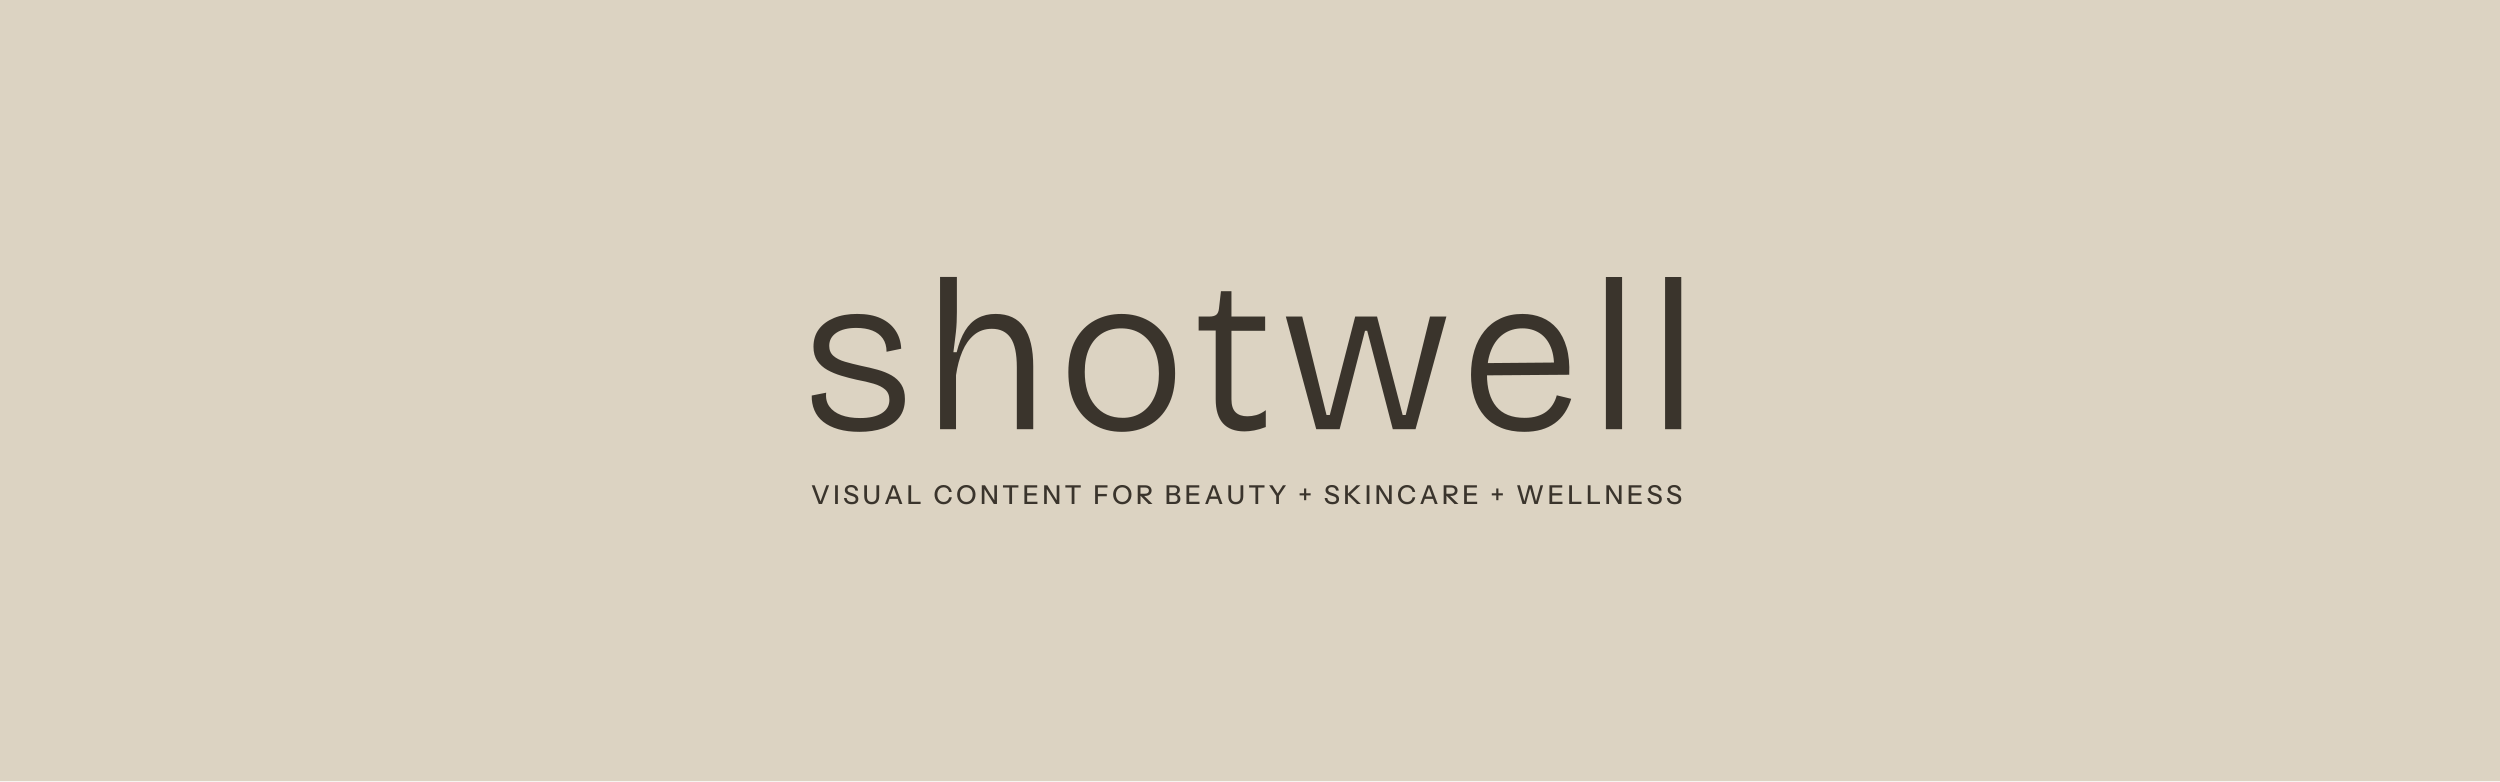
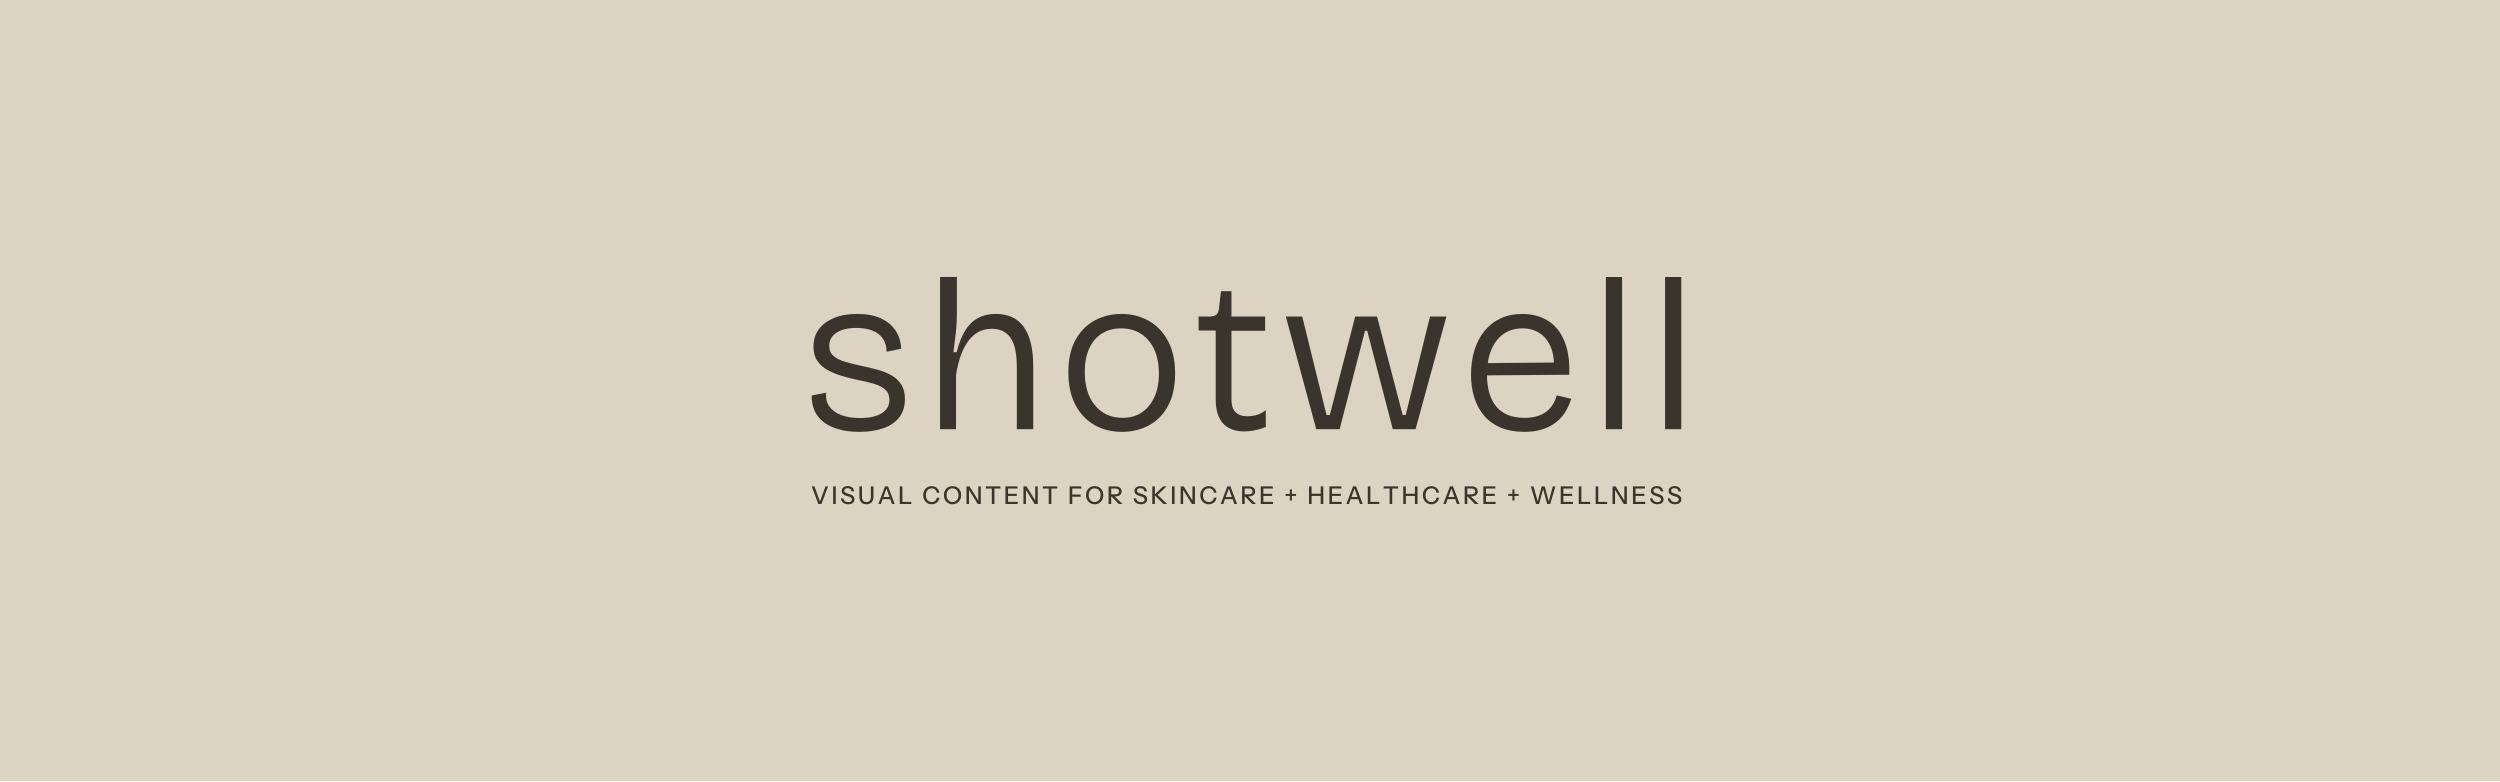
<svg xmlns="http://www.w3.org/2000/svg" width="1600" height="500" viewBox="0 0 1600 500">
  <path fill="#dcd3c2" d="M0 0h1600v500H0z" />
-   <path fill="#3a342c" d="M550.03 276.38Q542.33 276.38 536.52 274.69Q530.71 273.01 526.86 269.94Q523.01 266.87 521.19 262.51Q519.37 258.18 519.51 253.14L528.75 251.32Q528.19 256.5 530.78 260.13Q533.37 263.76 538.41 265.67Q543.45 267.55 550.45 267.55Q559.41 267.55 564.31 264.48Q569.21 261.39 569.21 255.93Q569.21 251.73 566.55 249.35Q563.89 246.97 559.13 245.57Q554.37 244.17 548.35 243.06Q543.31 241.94 538.41 240.46Q533.51 238.99 529.52 236.76Q525.53 234.51 523.08 230.95Q520.63 227.38 520.63 221.92Q520.63 215.34 524.06 210.72Q527.49 206.1 533.79 203.5Q540.09 200.9 548.63 200.91Q557.59 200.91 563.68 203.71Q569.77 206.51 573.13 211.55Q576.49 216.59 576.77 223.18L567.39 225.13Q567.39 220.1 565.01 216.66Q562.63 213.24 558.29 211.56Q553.95 209.87 548.07 209.87Q539.95 209.87 535.33 212.96Q530.71 216.03 530.71 221.36Q530.71 225.41 533.44 227.79Q536.17 230.18 540.79 231.51Q545.41 232.84 551.01 234.1Q556.61 235.22 561.65 236.62Q566.69 238.02 570.61 240.25Q574.53 242.5 576.84 246.13Q579.15 249.78 579.15 255.38Q579.15 262.51 575.44 267.2Q571.73 271.89 565.15 274.14Q558.57 276.39 550.03 276.38M611.85 274.7H601.63V177.25H612.41V199.79Q612.41 202.88 612.27 206.09Q612.13 209.31 611.78 212.53Q611.43 215.75 611.01 218.91Q610.59 222.07 610.17 225.41H612.27Q614.37 217.01 617.66 211.63Q620.95 206.23 625.85 203.57Q630.75 200.91 637.19 200.91Q649.37 200.91 655.32 209.38Q661.27 217.85 661.27 234.38V274.7H650.77V235.08Q650.77 222.05 646.78 216.24Q642.79 210.44 634.81 210.44Q628.09 210.44 623.4 214.35Q618.71 218.28 615.91 224.93Q613.11 231.57 611.85 240.12V274.7ZM718.05 276.38Q707.83 276.38 700.13 271.82Q692.43 267.26 688.09 258.81Q683.75 250.36 683.75 238.29Q683.75 225.69 688.37 217.44Q692.99 209.19 700.69 205.04Q708.39 200.92 717.77 200.92Q727.43 200.92 735.2 205.32Q742.97 209.74 747.52 218.21Q752.07 226.68 752.07 238.99Q752.07 251.3 747.59 259.64Q743.11 267.98 735.41 272.18Q727.71 276.38 718.05 276.38M718.47 267.42Q725.61 267.42 730.79 263.92Q735.97 260.42 738.84 254.04Q741.71 247.68 741.71 239.14Q741.71 230.32 738.77 223.81Q735.83 217.3 730.37 213.72Q724.91 210.16 717.49 210.16Q710.49 210.16 705.24 213.44Q699.99 216.74 697.12 222.97Q694.25 229.2 694.25 238Q694.25 251.59 700.83 259.5Q707.41 267.41 718.47 267.4M796.53 276.1Q787.29 276.1 782.67 270.91Q778.05 265.73 778.05 255.51V211.56H767.13V202.59H773.85Q777.07 202.59 778.47 201.4Q779.87 200.21 780.15 197.41L781.41 186.35H788.13V202.6H809.69V211.7H788.13V255.52Q788.13 261.25 790.79 263.85Q793.45 266.43 798.35 266.43Q801.01 266.43 803.95 265.67Q806.89 264.89 810.11 262.51V273.3Q806.19 274.83 802.76 275.46Q799.33 276.09 796.53 276.1M857.37 274.7H842.39L822.93 202.6H833.43L848.97 265.6H851.07L867.31 202.6H881.31L897.69 265.6H899.65L915.19 202.6H925.69L905.95 274.7H891.39L875.01 211.7H873.61L857.37 274.7ZM975.47 276.38Q967.07 276.38 960.7 273.78Q954.33 271.2 950.06 266.3Q945.79 261.4 943.62 254.68Q941.45 247.96 941.45 239.84Q941.45 231.29 943.62 224.22Q945.79 217.15 949.99 211.91Q954.19 206.67 960.35 203.79Q966.51 200.91 974.35 200.92Q981.07 200.92 986.74 203.22Q992.41 205.53 996.47 210.29Q1000.53 215.05 1002.63 222.41Q1004.73 229.75 1004.31 239.84L947.75 240.25V232.41L997.87 232L994.51 238.01Q995.07 228.64 992.62 222.48Q990.17 216.32 985.41 213.24Q980.65 210.16 974.35 210.15Q967.49 210.15 962.38 213.65Q957.27 217.15 954.47 223.81Q951.67 230.47 951.67 239.69Q951.67 252.99 957.62 260.2Q963.57 267.41 975.75 267.42Q980.23 267.42 983.73 266.36Q987.23 265.31 989.68 263.42Q992.13 261.54 993.81 258.87Q995.49 256.2 996.33 253L1005.57 255.24Q1004.03 260.27 1001.44 264.19Q998.85 268.12 995.07 270.85Q991.29 273.58 986.46 274.98Q981.63 276.38 975.47 276.38M1038.13 274.7H1027.77V177.26H1038.13V274.7ZM1076.01 274.7H1065.65V177.26H1076.01V274.7Z M524.03 322.58 519.5 310.56H521.37L525.34 321.51H524.9L528.86 310.56H530.63L526.1 322.58ZM534.46 322.58V310.56H536.23V322.58ZM545.13 322.73Q542.95 322.73 541.65 321.69Q540.35 320.65 540.13 318.74H541.84Q542.01 319.99 542.86 320.64Q543.71 321.29 545.15 321.29Q546.37 321.29 546.99 320.84Q547.62 320.39 547.62 319.55Q547.62 318.81 547.21 318.37Q546.8 317.93 545.89 317.64L543.8 316.97Q542.2 316.45 541.45 315.67Q540.69 314.88 540.69 313.68Q540.69 312.67 541.2 311.93Q541.71 311.19 542.64 310.79Q543.57 310.38 544.8 310.38Q546.71 310.38 547.85 311.34Q548.99 312.3 549.16 314H547.44Q547.24 312.87 546.58 312.34Q545.91 311.81 544.73 311.81Q543.64 311.81 543.02 312.25Q542.41 312.68 542.41 313.46Q542.41 314.1 542.81 314.52Q543.22 314.95 544.18 315.25L546.36 315.96Q547.88 316.44 548.61 317.27Q549.33 318.11 549.33 319.38Q549.33 320.98 548.23 321.86Q547.13 322.73 545.13 322.73ZM557.88 322.75Q555.58 322.75 554.35 321.39Q553.11 320.04 553.11 317.54V310.56H554.88V317.74Q554.88 319.46 555.67 320.35Q556.45 321.24 557.89 321.24Q559.35 321.24 560.13 320.36Q560.91 319.47 560.91 317.74V310.56H562.68V317.57Q562.68 320.04 561.44 321.39Q560.2 322.75 557.88 322.75ZM566.4 322.58 570.93 310.56H572.47L568.13 322.58ZM575.71 322.58 571.38 310.56H573L577.53 322.58ZM568.69 317.79H575.13V319.26H568.69ZM581.37 322.58V310.56H583.14V322.58ZM582.23 322.58V321.12H589.18V322.58ZM603.9 322.75Q602.64 322.75 601.58 322.29Q600.52 321.83 599.73 321Q598.95 320.17 598.52 319.04Q598.1 317.91 598.1 316.55Q598.1 315.2 598.52 314.08Q598.95 312.95 599.72 312.13Q600.5 311.3 601.56 310.85Q602.63 310.39 603.89 310.39Q605.29 310.39 606.4 310.95Q607.52 311.51 608.23 312.53Q608.95 313.54 609.11 314.9H607.37Q607.16 313.48 606.23 312.69Q605.3 311.9 603.91 311.9Q602.71 311.9 601.8 312.47Q600.9 313.05 600.4 314.1Q599.9 315.14 599.9 316.55Q599.9 317.96 600.4 319.02Q600.91 320.07 601.81 320.66Q602.72 321.24 603.91 321.24Q605.3 321.24 606.24 320.45Q607.18 319.65 607.39 318.25H609.15Q608.96 319.6 608.25 320.62Q607.53 321.63 606.41 322.19Q605.3 322.75 603.9 322.75ZM618.45 322.75Q617.17 322.75 616.1 322.29Q615.02 321.83 614.24 321Q613.45 320.16 613.01 319.02Q612.58 317.88 612.58 316.52Q612.58 314.72 613.33 313.33Q614.08 311.95 615.41 311.17Q616.73 310.39 618.43 310.39Q620.16 310.39 621.48 311.17Q622.81 311.95 623.56 313.34Q624.32 314.72 624.32 316.54Q624.32 317.89 623.88 319.03Q623.44 320.17 622.66 321Q621.87 321.83 620.79 322.29Q619.72 322.75 618.45 322.75ZM618.43 321.24Q619.64 321.24 620.56 320.64Q621.47 320.03 621.99 318.96Q622.51 317.89 622.51 316.5Q622.51 315.13 622 314.09Q621.49 313.05 620.57 312.47Q619.65 311.9 618.43 311.9Q617.21 311.9 616.3 312.47Q615.39 313.05 614.88 314.09Q614.38 315.12 614.38 316.5Q614.38 317.91 614.89 318.97Q615.4 320.04 616.32 320.64Q617.23 321.24 618.43 321.24ZM628.34 322.58V310.56H630.39L636.77 320.84L636.36 320.93V310.56H638.06V322.58H636.01L629.63 312.3L630.04 312.21V322.58ZM645.95 322.58V312.02H641.9V310.56H651.78V312.02H647.72V322.58ZM655.61 322.58V310.56H657.38V322.58ZM656.48 322.58V321.12H663.96V322.58ZM656.48 317.08V315.64H663.36V317.08ZM656.48 312.02V310.56H663.8V312.02ZM668.25 322.58V310.56H670.31L676.68 320.84L676.28 320.93V310.56H677.98V322.58H675.93L669.55 312.3L669.96 312.21V322.58ZM685.87 322.58V312.02H681.82V310.56H691.7V312.02H687.64V322.58ZM700.88 322.58V310.56H702.65V322.58ZM701.74 317.59V316.13H708.36V317.59ZM701.74 312.02V310.56H708.8V312.02ZM718.28 322.75Q717 322.75 715.93 322.29Q714.86 321.83 714.07 321Q713.28 320.16 712.84 319.02Q712.41 317.88 712.41 316.52Q712.41 314.72 713.16 313.33Q713.91 311.95 715.24 311.17Q716.56 310.39 718.26 310.39Q719.99 310.39 721.32 311.17Q722.64 311.95 723.39 313.34Q724.15 314.72 724.15 316.54Q724.15 317.89 723.71 319.03Q723.27 320.17 722.49 321Q721.7 321.83 720.62 322.29Q719.55 322.75 718.28 322.75ZM718.26 321.24Q719.47 321.24 720.39 320.64Q721.3 320.03 721.83 318.96Q722.35 317.89 722.35 316.5Q722.35 315.13 721.83 314.09Q721.32 313.05 720.4 312.47Q719.49 311.9 718.26 311.9Q717.04 311.9 716.13 312.47Q715.22 313.05 714.71 314.09Q714.21 315.12 714.21 316.5Q714.21 317.91 714.72 318.97Q715.23 320.04 716.15 320.64Q717.06 321.24 718.26 321.24ZM728.14 322.58V310.56H732.9Q734.19 310.56 735.11 310.99Q736.04 311.41 736.53 312.17Q737.03 312.94 737.03 313.97Q737.03 315 736.53 315.77Q736.04 316.54 735.11 316.97Q734.19 317.4 732.9 317.4H729.49V315.97H732.84Q734.04 315.97 734.66 315.44Q735.29 314.91 735.29 313.98Q735.29 313.05 734.67 312.53Q734.05 312.02 732.84 312.02H729.91V322.58ZM735.1 322.58 729.23 316.53H731.38L737.64 322.58ZM747.9 322.58V321.21H751.49Q752.5 321.21 753.08 320.66Q753.65 320.1 753.65 319.15Q753.65 318.15 753.05 317.55Q752.44 316.96 751.38 316.96H747.9V315.61H751.22Q752.24 315.61 752.79 315.12Q753.35 314.63 753.35 313.72Q753.35 312.85 752.83 312.39Q752.3 311.93 751.29 311.93H747.9V310.56H751.55Q753.19 310.56 754.16 311.36Q755.12 312.15 755.12 313.52Q755.12 314.38 754.73 315.04Q754.33 315.7 753.65 316.06Q752.98 316.42 752.11 316.42L752.19 316.07Q753.11 316.07 753.85 316.49Q754.59 316.92 755.02 317.65Q755.46 318.39 755.46 319.35Q755.46 320.32 755 321.05Q754.54 321.78 753.71 322.18Q752.88 322.58 751.77 322.58ZM746.59 322.58V310.56H748.36V322.58ZM759.34 322.58V310.56H761.11V322.58ZM760.2 322.58V321.12H767.68V322.58ZM760.2 317.08V315.64H767.09V317.08ZM760.2 312.02V310.56H767.53V312.02ZM771.28 322.58 775.81 310.56H777.35L773.01 322.58ZM780.58 322.58 776.25 310.56H777.88L782.41 322.58ZM773.57 317.79H780.01V319.26H773.57ZM790.9 322.75Q788.6 322.75 787.37 321.39Q786.13 320.04 786.13 317.54V310.56H787.9V317.74Q787.9 319.46 788.69 320.35Q789.47 321.24 790.91 321.24Q792.36 321.24 793.15 320.36Q793.93 319.47 793.93 317.74V310.56H795.7V317.57Q795.7 320.04 794.46 321.39Q793.22 322.75 790.9 322.75ZM803.48 322.58V312.02H799.42V310.56H809.3V312.02H805.25V322.58ZM816.76 322.58V317.33L812.23 310.56H814.37L818.19 316.53H817.28L821.09 310.56H823.06L818.53 317.33V322.58ZM834.59 320.14V312.62H835.99V320.14ZM831.74 317.07V315.71H838.82V317.07ZM852.78 322.73Q850.6 322.73 849.3 321.69Q848.01 320.65 847.78 318.74H849.5Q849.66 319.99 850.51 320.64Q851.36 321.29 852.81 321.29Q854.02 321.29 854.65 320.84Q855.27 320.39 855.27 319.55Q855.27 318.81 854.86 318.37Q854.45 317.93 853.54 317.64L851.45 316.97Q849.85 316.45 849.1 315.67Q848.34 314.88 848.34 313.68Q848.34 312.67 848.85 311.93Q849.36 311.19 850.29 310.79Q851.22 310.38 852.46 310.38Q854.36 310.38 855.5 311.34Q856.64 312.3 856.81 314H855.09Q854.89 312.87 854.23 312.34Q853.56 311.81 852.38 311.81Q851.29 311.81 850.68 312.25Q850.06 312.68 850.06 313.46Q850.06 314.1 850.46 314.52Q850.87 314.95 851.83 315.25L854.01 315.96Q855.53 316.44 856.26 317.27Q856.99 318.11 856.99 319.38Q856.99 320.98 855.88 321.86Q854.78 322.73 852.78 322.73ZM860.88 322.58V310.56H862.65V322.58ZM862.27 316.34 868.24 310.56H870.66L864.51 316.34ZM868.51 322.58 862.24 316.34H864.51L870.99 322.58ZM874.66 322.58V310.56H876.43V322.58ZM880.96 322.58V310.56H883.01L889.39 320.84L888.98 320.93V310.56H890.68V322.58H888.63L882.25 312.3L882.66 312.21V322.58ZM900.51 322.75Q899.25 322.75 898.19 322.29Q897.13 321.83 896.35 321Q895.56 320.17 895.14 319.04Q894.71 317.91 894.71 316.55Q894.71 315.2 895.13 314.08Q895.56 312.95 896.33 312.13Q897.11 311.3 898.17 310.85Q899.24 310.39 900.5 310.39Q901.9 310.39 903.01 310.95Q904.13 311.51 904.84 312.53Q905.56 313.54 905.73 314.9H903.98Q903.77 313.48 902.84 312.69Q901.91 311.9 900.52 311.9Q899.32 311.9 898.42 312.47Q897.51 313.05 897.01 314.1Q896.51 315.14 896.51 316.55Q896.51 317.96 897.01 319.02Q897.52 320.07 898.42 320.66Q899.33 321.24 900.52 321.24Q901.91 321.24 902.85 320.45Q903.79 319.65 904 318.25H905.76Q905.57 319.6 904.86 320.62Q904.14 321.63 903.03 322.19Q901.91 322.75 900.51 322.75ZM909 322.58 913.53 310.56H915.06L910.73 322.58ZM918.3 322.58 913.97 310.56H915.6L920.13 322.58ZM911.29 317.79H917.72V319.26H911.29ZM923.94 322.58V310.56H928.69Q929.98 310.56 930.91 310.99Q931.83 311.41 932.33 312.17Q932.82 312.94 932.82 313.97Q932.82 315 932.33 315.77Q931.83 316.54 930.91 316.97Q929.98 317.4 928.69 317.4H925.29V315.97H928.64Q929.83 315.97 930.46 315.44Q931.09 314.91 931.09 313.98Q931.09 313.05 930.47 312.53Q929.85 312.02 928.64 312.02H925.71V322.58ZM930.9 322.58 925.03 316.53H927.18L933.43 322.58ZM937.04 322.58V310.56H938.81V322.58ZM937.91 322.58V321.12H945.39V322.58ZM937.91 317.08V315.64H944.79V317.08ZM937.91 312.02V310.56H945.23V312.02ZM957.59 320.14V312.62H958.99V320.14ZM954.74 317.07V315.71H961.83V317.07ZM974.43 322.58 970.93 310.56H972.73L975.8 321.63H975.36L978.27 310.56H980.36L983.27 321.63H982.84L985.9 310.56H987.6L984.1 322.58H982.03L979.1 311.81H979.46L976.5 322.58ZM991.64 322.58V310.56H993.41V322.58ZM992.51 322.58V321.12H999.99V322.58ZM992.51 317.08V315.64H999.4V317.08ZM992.51 312.02V310.56H999.84V312.02ZM1004.29 322.58V310.56H1006.06V322.58ZM1005.16 322.58V321.12H1012.1V322.58ZM1016.18 322.58V310.56H1017.95V322.58ZM1017.05 322.58V321.12H1023.99V322.58ZM1028.07 322.58V310.56H1030.13L1036.5 320.84L1036.1 320.93V310.56H1037.8V322.58H1035.75L1029.37 312.3L1029.78 312.21V322.58ZM1042.34 322.58V310.56H1044.11V322.58ZM1043.2 322.58V321.12H1050.68V322.58ZM1043.2 317.08V315.64H1050.09V317.08ZM1043.2 312.02V310.56H1050.53V312.02ZM1059.34 322.73Q1057.16 322.73 1055.86 321.69Q1054.57 320.65 1054.35 318.74H1056.06Q1056.22 319.99 1057.07 320.64Q1057.92 321.29 1059.37 321.29Q1060.58 321.29 1061.21 320.84Q1061.84 320.39 1061.84 319.55Q1061.84 318.81 1061.42 318.37Q1061.01 317.93 1060.11 317.64L1058.01 316.97Q1056.42 316.45 1055.66 315.67Q1054.91 314.88 1054.91 313.68Q1054.91 312.67 1055.42 311.93Q1055.93 311.19 1056.86 310.79Q1057.78 310.38 1059.02 310.38Q1060.92 310.38 1062.06 311.34Q1063.2 312.3 1063.37 314H1061.66Q1061.46 312.87 1060.79 312.34Q1060.13 311.81 1058.95 311.81Q1057.86 311.81 1057.24 312.25Q1056.62 312.68 1056.62 313.46Q1056.62 314.1 1057.03 314.52Q1057.43 314.95 1058.39 315.25L1060.57 315.96Q1062.1 316.44 1062.82 317.27Q1063.55 318.11 1063.55 319.38Q1063.55 320.98 1062.45 321.86Q1061.35 322.73 1059.34 322.73ZM1071.8 322.73Q1069.62 322.73 1068.33 321.69Q1067.03 320.65 1066.81 318.74H1068.52Q1068.68 319.99 1069.53 320.64Q1070.38 321.29 1071.83 321.29Q1073.04 321.29 1073.67 320.84Q1074.3 320.39 1074.3 319.55Q1074.3 318.81 1073.88 318.37Q1073.47 317.93 1072.57 317.64L1070.47 316.97Q1068.88 316.45 1068.12 315.67Q1067.37 314.88 1067.37 313.68Q1067.37 312.67 1067.88 311.93Q1068.39 311.19 1069.32 310.79Q1070.24 310.38 1071.48 310.38Q1073.38 310.38 1074.52 311.34Q1075.66 312.3 1075.83 314H1074.12Q1073.92 312.87 1073.25 312.34Q1072.59 311.81 1071.41 311.81Q1070.32 311.81 1069.7 312.25Q1069.08 312.68 1069.08 313.46Q1069.08 314.1 1069.49 314.52Q1069.89 314.95 1070.85 315.25L1073.03 315.96Q1074.56 316.44 1075.28 317.27Q1076.01 318.11 1076.01 319.38Q1076.01 320.98 1074.91 321.86Q1073.81 322.73 1071.8 322.73Z" />
+   <path fill="#3a342c" d="M550.03 276.38Q542.33 276.38 536.52 274.69Q530.71 273.01 526.86 269.94Q523.01 266.87 521.19 262.51Q519.37 258.18 519.51 253.14L528.75 251.32Q528.19 256.5 530.78 260.13Q533.37 263.76 538.41 265.67Q543.45 267.55 550.45 267.55Q559.41 267.55 564.31 264.48Q569.21 261.39 569.21 255.93Q569.21 251.73 566.55 249.35Q563.89 246.97 559.13 245.57Q554.37 244.17 548.35 243.06Q543.31 241.94 538.41 240.46Q533.51 238.99 529.52 236.76Q525.53 234.51 523.08 230.95Q520.63 227.38 520.63 221.92Q520.63 215.34 524.06 210.72Q527.49 206.1 533.79 203.5Q540.09 200.9 548.63 200.91Q557.59 200.91 563.68 203.71Q569.77 206.51 573.13 211.55Q576.49 216.59 576.77 223.18L567.39 225.13Q567.39 220.1 565.01 216.66Q562.63 213.24 558.29 211.56Q553.95 209.87 548.07 209.87Q539.95 209.87 535.33 212.96Q530.71 216.03 530.71 221.36Q530.71 225.41 533.44 227.79Q536.17 230.18 540.79 231.51Q545.41 232.84 551.01 234.1Q556.61 235.22 561.65 236.62Q566.69 238.02 570.61 240.25Q574.53 242.5 576.84 246.13Q579.15 249.78 579.15 255.38Q579.15 262.51 575.44 267.2Q571.73 271.89 565.15 274.14Q558.57 276.39 550.03 276.38M611.85 274.7H601.63V177.25H612.41V199.79Q612.41 202.88 612.27 206.09Q612.13 209.31 611.78 212.53Q611.43 215.75 611.01 218.91Q610.59 222.07 610.17 225.41H612.27Q614.37 217.01 617.66 211.63Q620.95 206.23 625.85 203.57Q630.75 200.91 637.19 200.91Q649.37 200.91 655.32 209.38Q661.27 217.85 661.27 234.38V274.7H650.77V235.08Q650.77 222.05 646.78 216.24Q642.79 210.44 634.81 210.44Q628.09 210.44 623.4 214.35Q618.71 218.28 615.91 224.93Q613.11 231.57 611.85 240.12V274.7ZM718.05 276.38Q707.83 276.38 700.13 271.82Q692.43 267.26 688.09 258.81Q683.75 250.36 683.75 238.29Q683.75 225.69 688.37 217.44Q692.99 209.19 700.69 205.04Q708.39 200.92 717.77 200.92Q727.43 200.92 735.2 205.32Q742.97 209.74 747.52 218.21Q752.07 226.68 752.07 238.99Q752.07 251.3 747.59 259.64Q743.11 267.98 735.41 272.18Q727.71 276.38 718.05 276.38M718.47 267.42Q725.61 267.42 730.79 263.92Q735.97 260.42 738.84 254.04Q741.71 247.68 741.71 239.14Q741.71 230.32 738.77 223.81Q735.83 217.3 730.37 213.72Q724.91 210.16 717.49 210.16Q710.49 210.16 705.24 213.44Q699.99 216.74 697.12 222.97Q694.25 229.2 694.25 238Q694.25 251.59 700.83 259.5Q707.41 267.41 718.47 267.4M796.53 276.1Q787.29 276.1 782.67 270.91Q778.05 265.73 778.05 255.51V211.56H767.13V202.59H773.85Q777.07 202.59 778.47 201.4Q779.87 200.21 780.15 197.41L781.41 186.35H788.13V202.6H809.69V211.7H788.13V255.52Q788.13 261.25 790.79 263.85Q793.45 266.43 798.35 266.43Q801.01 266.43 803.95 265.67Q806.89 264.89 810.11 262.51V273.3Q806.19 274.83 802.76 275.46Q799.33 276.09 796.53 276.1M857.37 274.7H842.39L822.93 202.6H833.43L848.97 265.6H851.07L867.31 202.6H881.31L897.69 265.6H899.65L915.19 202.6H925.69L905.95 274.7H891.39L875.01 211.7H873.61L857.37 274.7ZM975.47 276.38Q967.07 276.38 960.7 273.78Q954.33 271.2 950.06 266.3Q945.79 261.4 943.62 254.68Q941.45 247.96 941.45 239.84Q941.45 231.29 943.62 224.22Q945.79 217.15 949.99 211.91Q954.19 206.67 960.35 203.79Q966.51 200.91 974.35 200.92Q981.07 200.92 986.74 203.22Q992.41 205.53 996.47 210.29Q1000.53 215.05 1002.63 222.41Q1004.73 229.75 1004.31 239.84L947.75 240.25V232.41L997.87 232L994.51 238.01Q995.07 228.64 992.62 222.48Q990.17 216.32 985.41 213.24Q980.65 210.16 974.35 210.15Q967.49 210.15 962.38 213.65Q957.27 217.15 954.47 223.81Q951.67 230.47 951.67 239.69Q951.67 252.99 957.62 260.2Q963.57 267.41 975.75 267.42Q980.23 267.42 983.73 266.36Q987.23 265.31 989.68 263.42Q992.13 261.54 993.81 258.87Q995.49 256.2 996.33 253L1005.57 255.24Q1004.03 260.27 1001.44 264.19Q998.85 268.12 995.07 270.85Q991.29 273.58 986.46 274.98Q981.63 276.38 975.47 276.38M1038.13 274.7H1027.77V177.26H1038.13V274.7ZM1076.01 274.7H1065.65V177.26H1076.01V274.7Z M523.76 322.58 519.5 311.28H521.26L524.99 321.58H524.58L528.3 311.28H529.97L525.71 322.58ZM533.21 322.58V311.28H534.87V322.58ZM542.87 322.72Q540.82 322.72 539.6 321.75Q538.38 320.77 538.17 318.97H539.78Q539.93 320.14 540.73 320.76Q541.53 321.37 542.89 321.37Q544.04 321.37 544.62 320.95Q545.21 320.52 545.21 319.73Q545.21 319.04 544.83 318.62Q544.44 318.2 543.59 317.94L541.62 317.3Q540.12 316.82 539.41 316.08Q538.7 315.34 538.7 314.21Q538.7 313.26 539.18 312.57Q539.65 311.87 540.53 311.49Q541.4 311.1 542.56 311.1Q544.35 311.1 545.43 312.01Q546.5 312.91 546.66 314.51H545.05Q544.86 313.45 544.23 312.95Q543.61 312.45 542.5 312.45Q541.47 312.45 540.89 312.86Q540.31 313.27 540.31 314Q540.31 314.61 540.69 315Q541.07 315.4 541.97 315.69L544.03 316.35Q545.46 316.81 546.14 317.59Q546.83 318.37 546.83 319.57Q546.83 321.08 545.79 321.9Q544.75 322.72 542.87 322.72ZM554.5 322.74Q552.33 322.74 551.17 321.46Q550.01 320.19 550.01 317.84V311.28H551.68V318.03Q551.68 319.65 552.41 320.49Q553.15 321.32 554.5 321.32Q555.87 321.32 556.61 320.49Q557.35 319.66 557.35 318.03V311.28H559.01V317.86Q559.01 320.19 557.85 321.46Q556.68 322.74 554.5 322.74ZM562.14 322.58 566.4 311.28H567.85L563.77 322.58ZM570.89 322.58 566.82 311.28H568.35L572.61 322.58ZM564.3 318.07H570.35V319.46H564.3ZM575.85 322.58V311.28H577.52V322.58ZM576.67 322.58V321.21H583.2V322.58ZM596.31 322.74Q595.13 322.74 594.13 322.31Q593.13 321.87 592.39 321.09Q591.66 320.31 591.25 319.25Q590.85 318.18 590.85 316.91Q590.85 315.64 591.25 314.58Q591.65 313.53 592.38 312.75Q593.11 311.97 594.11 311.54Q595.11 311.12 596.3 311.12Q597.61 311.12 598.66 311.64Q599.71 312.17 600.38 313.13Q601.06 314.08 601.21 315.36H599.57Q599.38 314.02 598.5 313.28Q597.63 312.53 596.32 312.53Q595.19 312.53 594.34 313.08Q593.49 313.62 593.02 314.6Q592.55 315.58 592.55 316.91Q592.55 318.24 593.02 319.23Q593.49 320.22 594.35 320.77Q595.2 321.32 596.32 321.32Q597.63 321.32 598.51 320.58Q599.4 319.83 599.59 318.5H601.25Q601.07 319.78 600.4 320.74Q599.72 321.69 598.68 322.21Q597.63 322.74 596.31 322.74ZM609.62 322.74Q608.42 322.74 607.41 322.31Q606.41 321.88 605.67 321.09Q604.92 320.3 604.51 319.23Q604.1 318.16 604.1 316.88Q604.1 315.18 604.81 313.88Q605.52 312.58 606.76 311.85Q608.01 311.12 609.61 311.12Q611.24 311.12 612.48 311.85Q613.73 312.58 614.44 313.89Q615.15 315.19 615.15 316.9Q615.15 318.17 614.74 319.24Q614.32 320.31 613.58 321.1Q612.84 321.88 611.83 322.31Q610.82 322.74 609.62 322.74ZM609.61 321.32Q610.74 321.32 611.61 320.75Q612.47 320.18 612.96 319.18Q613.45 318.17 613.45 316.86Q613.45 315.58 612.97 314.6Q612.49 313.62 611.62 313.08Q610.76 312.53 609.61 312.53Q608.46 312.53 607.6 313.08Q606.75 313.62 606.27 314.59Q605.8 315.56 605.8 316.86Q605.8 318.18 606.28 319.19Q606.76 320.19 607.62 320.76Q608.48 321.32 609.61 321.32ZM618.56 322.58V311.28H620.49L626.49 320.95L626.11 321.03V311.28H627.71V322.58H625.78L619.78 312.91L620.16 312.82V322.58ZM634.76 322.58V312.65H630.95V311.28H640.24V312.65H636.43V322.58ZM643.48 322.58V311.28H645.14V322.58ZM644.29 322.58V321.21H651.33V322.58ZM644.29 317.41V316.05H650.77V317.41ZM644.29 312.65V311.28H651.18V312.65ZM655 322.58V311.28H656.93L662.93 320.95L662.55 321.03V311.28H664.15V322.58H662.22L656.22 312.91L656.6 312.82V322.58ZM671.2 322.58V312.65H667.39V311.28H676.68V312.65H672.87V322.58ZM684.58 322.58V311.28H686.25V322.58ZM685.4 317.89V316.51H691.62V317.89ZM685.4 312.65V311.28H692.03V312.65ZM700.58 322.74Q699.38 322.74 698.37 322.31Q697.36 321.88 696.62 321.09Q695.88 320.3 695.47 319.23Q695.06 318.16 695.06 316.88Q695.06 315.18 695.77 313.88Q696.47 312.58 697.72 311.85Q698.97 311.12 700.57 311.12Q702.19 311.12 703.44 311.85Q704.68 312.58 705.39 313.89Q706.1 315.19 706.1 316.9Q706.1 318.17 705.69 319.24Q705.28 320.31 704.54 321.1Q703.8 321.88 702.79 322.31Q701.77 322.74 700.58 322.74ZM700.57 321.32Q701.7 321.32 702.56 320.75Q703.43 320.18 703.92 319.18Q704.41 318.17 704.41 316.86Q704.41 315.58 703.93 314.6Q703.44 313.62 702.58 313.08Q701.72 312.53 700.57 312.53Q699.42 312.53 698.56 313.08Q697.7 313.62 697.23 314.59Q696.76 315.56 696.76 316.86Q696.76 318.18 697.24 319.19Q697.72 320.19 698.58 320.76Q699.43 321.32 700.57 321.32ZM709.49 322.58V311.28H713.96Q715.18 311.28 716.05 311.68Q716.92 312.08 717.38 312.79Q717.85 313.51 717.85 314.48Q717.85 315.45 717.38 316.18Q716.92 316.9 716.05 317.31Q715.18 317.71 713.96 317.71H710.76V316.37H713.91Q715.04 316.37 715.63 315.87Q716.21 315.37 716.21 314.49Q716.21 313.61 715.63 313.13Q715.05 312.65 713.91 312.65H711.16V322.58ZM716.04 322.58 710.51 316.89H712.54L718.42 322.58ZM730.21 322.72Q728.16 322.72 726.94 321.75Q725.72 320.77 725.51 318.97H727.13Q727.28 320.14 728.08 320.76Q728.88 321.37 730.24 321.37Q731.38 321.37 731.97 320.95Q732.56 320.52 732.56 319.73Q732.56 319.04 732.17 318.62Q731.78 318.2 730.93 317.94L728.96 317.3Q727.46 316.82 726.75 316.08Q726.04 315.34 726.04 314.21Q726.04 313.26 726.52 312.57Q727 311.87 727.87 311.49Q728.75 311.1 729.91 311.1Q731.7 311.1 732.77 312.01Q733.85 312.91 734 314.51H732.39Q732.2 313.45 731.58 312.95Q730.95 312.45 729.84 312.45Q728.82 312.45 728.24 312.86Q727.65 313.27 727.65 314Q727.65 314.61 728.04 315Q728.42 315.4 729.32 315.69L731.37 316.35Q732.8 316.81 733.49 317.59Q734.17 318.37 734.17 319.57Q734.17 321.08 733.13 321.9Q732.1 322.72 730.21 322.72ZM737.46 322.58V311.28H739.13V322.58ZM738.78 316.71 744.39 311.28H746.66L740.88 316.71ZM744.64 322.58 738.75 316.71H740.88L746.98 322.58ZM750.06 322.58V311.28H751.72V322.58ZM755.61 322.58V311.28H757.54L763.54 320.95L763.16 321.03V311.28H764.76V322.58H762.83L756.83 312.91L757.21 312.82V322.58ZM773.64 322.74Q772.46 322.74 771.46 322.31Q770.46 321.87 769.72 321.09Q768.99 320.31 768.58 319.25Q768.18 318.18 768.18 316.91Q768.18 315.64 768.58 314.58Q768.98 313.53 769.71 312.75Q770.44 311.97 771.44 311.54Q772.44 311.12 773.63 311.12Q774.94 311.12 775.99 311.64Q777.04 312.17 777.71 313.13Q778.39 314.08 778.54 315.36H776.9Q776.71 314.02 775.83 313.28Q774.96 312.53 773.64 312.53Q772.52 312.53 771.67 313.08Q770.82 313.62 770.35 314.6Q769.88 315.58 769.88 316.91Q769.88 318.24 770.35 319.23Q770.82 320.22 771.68 320.77Q772.53 321.32 773.64 321.32Q774.96 321.32 775.84 320.58Q776.73 319.83 776.92 318.5H778.57Q778.4 319.78 777.73 320.74Q777.05 321.69 776 322.21Q774.96 322.74 773.64 322.74ZM781.25 322.58 785.51 311.28H786.96L782.88 322.58ZM790 322.58 785.93 311.28H787.46L791.72 322.58ZM783.41 318.07H789.46V319.46H783.41ZM794.94 322.58V311.28H799.41Q800.62 311.28 801.49 311.68Q802.36 312.08 802.83 312.79Q803.29 313.51 803.29 314.48Q803.29 315.45 802.83 316.18Q802.36 316.9 801.49 317.31Q800.62 317.71 799.41 317.71H796.21V316.37H799.36Q800.48 316.37 801.07 315.87Q801.66 315.37 801.66 314.49Q801.66 313.61 801.08 313.13Q800.5 312.65 799.36 312.65H796.6V322.58ZM801.48 322.58 795.96 316.89H797.99L803.87 322.58ZM806.89 322.58V311.28H808.56V322.58ZM807.71 322.58V321.21H814.74V322.58ZM807.71 317.41V316.05H814.18V317.41ZM807.71 312.65V311.28H814.6V312.65ZM825.49 320.28V313.21H826.81V320.28ZM822.81 317.39V316.12H829.47V317.39ZM837.76 322.58V311.28H839.43V322.58ZM845.25 322.58V311.28H846.91V322.58ZM838.58 316.01H845.99V317.38H838.58ZM850.81 322.58V311.28H852.47V322.58ZM851.63 322.58V321.21H858.66V322.58ZM851.63 317.41V316.05H858.1V317.41ZM851.63 312.65V311.28H858.51V312.65ZM861.67 322.58 865.93 311.28H867.38L863.3 322.58ZM870.42 322.58 866.35 311.28H867.88L872.14 322.58ZM863.83 318.07H869.88V319.46H863.83ZM875.38 322.58V311.28H877.05V322.58ZM876.2 322.58V321.21H882.73V322.58ZM889.36 322.58V312.65H885.54V311.28H894.83V312.65H891.02V322.58ZM898.07 322.58V311.28H899.73V322.58ZM905.55 322.58V311.28H907.22V322.58ZM898.89 316.01H906.3V317.38H898.89ZM916.09 322.74Q914.91 322.74 913.91 322.31Q912.91 321.87 912.18 321.09Q911.44 320.31 911.04 319.25Q910.64 318.18 910.64 316.91Q910.64 315.64 911.04 314.58Q911.44 313.53 912.17 312.75Q912.9 311.97 913.9 311.54Q914.9 311.12 916.08 311.12Q917.4 311.12 918.45 311.64Q919.5 312.17 920.17 313.13Q920.84 314.08 921 315.36H919.35Q919.16 314.02 918.29 313.28Q917.41 312.53 916.1 312.53Q914.97 312.53 914.12 313.08Q913.27 313.62 912.8 314.6Q912.33 315.58 912.33 316.91Q912.33 318.24 912.8 319.23Q913.28 320.22 914.13 320.77Q914.98 321.32 916.1 321.32Q917.41 321.32 918.3 320.58Q919.18 319.83 919.38 318.5H921.03Q920.86 319.78 920.18 320.74Q919.51 321.69 918.46 322.21Q917.41 322.74 916.09 322.74ZM923.71 322.58 927.97 311.28H929.41L925.34 322.58ZM932.46 322.58 928.39 311.28H929.92L934.18 322.58ZM925.87 318.07H931.92V319.46H925.87ZM937.4 322.58V311.28H941.86Q943.08 311.28 943.95 311.68Q944.82 312.08 945.28 312.79Q945.75 313.51 945.75 314.48Q945.75 315.45 945.28 316.18Q944.82 316.9 943.95 317.31Q943.08 317.71 941.86 317.71H938.66V316.37H941.81Q942.94 316.37 943.53 315.87Q944.12 315.37 944.12 314.49Q944.12 313.61 943.53 313.13Q942.95 312.65 941.81 312.65H939.06V322.58ZM943.94 322.58 938.42 316.89H940.44L946.32 322.58ZM949.35 322.58V311.28H951.01V322.58ZM950.17 322.58V321.21H957.2V322.58ZM950.17 317.41V316.05H956.64V317.41ZM950.17 312.65V311.28H957.05V312.65ZM967.94 320.28V313.21H969.26V320.28ZM965.26 317.39V316.12H971.93V317.39ZM983.05 322.58 979.76 311.28H981.45L984.33 321.69H983.92L986.66 311.28H988.62L991.37 321.69H990.96L993.83 311.28H995.44L992.15 322.58H990.2L987.44 312.45H987.78L985 322.58ZM998.87 322.58V311.28H1000.53V322.58ZM999.69 322.58V321.21H1006.72V322.58ZM999.69 317.41V316.05H1006.16V317.41ZM999.69 312.65V311.28H1006.57V312.65ZM1010.4 322.58V311.28H1012.06V322.58ZM1011.21 322.58V321.21H1017.74V322.58ZM1021.21 322.58V311.28H1022.88V322.58ZM1022.03 322.58V321.21H1028.56V322.58ZM1032.03 322.58V311.28H1033.96L1039.96 320.95L1039.58 321.03V311.28H1041.18V322.58H1039.25L1033.25 312.91L1033.63 312.82V322.58ZM1045.08 322.58V311.28H1046.74V322.58ZM1045.9 322.58V321.21H1052.93V322.58ZM1045.9 317.41V316.05H1052.37V317.41ZM1045.9 312.65V311.28H1052.78V312.65ZM1060.71 322.72Q1058.66 322.72 1057.44 321.75Q1056.22 320.77 1056.01 318.97H1057.62Q1057.77 320.14 1058.57 320.76Q1059.37 321.37 1060.73 321.37Q1061.87 321.37 1062.46 320.95Q1063.05 320.52 1063.05 319.73Q1063.05 319.04 1062.66 318.62Q1062.28 318.2 1061.42 317.94L1059.46 317.3Q1057.95 316.82 1057.24 316.08Q1056.54 315.34 1056.54 314.21Q1056.54 313.26 1057.01 312.57Q1057.49 311.87 1058.37 311.49Q1059.24 311.1 1060.4 311.1Q1062.19 311.1 1063.27 312.01Q1064.34 312.91 1064.5 314.51H1062.88Q1062.7 313.45 1062.07 312.95Q1061.44 312.45 1060.34 312.45Q1059.31 312.45 1058.73 312.86Q1058.15 313.27 1058.15 314Q1058.15 314.61 1058.53 315Q1058.91 315.4 1059.81 315.69L1061.86 316.35Q1063.3 316.81 1063.98 317.59Q1064.66 318.37 1064.66 319.57Q1064.66 321.08 1063.63 321.9Q1062.59 322.72 1060.71 322.72ZM1072.06 322.72Q1070.01 322.72 1068.79 321.75Q1067.57 320.77 1067.36 318.97H1068.97Q1069.12 320.14 1069.92 320.76Q1070.72 321.37 1072.08 321.37Q1073.23 321.37 1073.81 320.95Q1074.4 320.52 1074.4 319.73Q1074.4 319.04 1074.02 318.62Q1073.63 318.2 1072.78 317.94L1070.81 317.3Q1069.31 316.82 1068.6 316.08Q1067.89 315.34 1067.89 314.21Q1067.89 313.26 1068.37 312.57Q1068.85 311.87 1069.72 311.49Q1070.59 311.1 1071.75 311.1Q1073.54 311.1 1074.62 312.01Q1075.69 312.91 1075.85 314.51H1074.24Q1074.05 313.45 1073.42 312.95Q1072.8 312.45 1071.69 312.45Q1070.66 312.45 1070.08 312.86Q1069.5 313.27 1069.5 314Q1069.5 314.61 1069.88 315Q1070.26 315.4 1071.16 315.69L1073.22 316.35Q1074.65 316.81 1075.33 317.59Q1076.02 318.37 1076.02 319.57Q1076.02 321.08 1074.98 321.9Q1073.94 322.72 1072.06 322.72Z" />
</svg>
